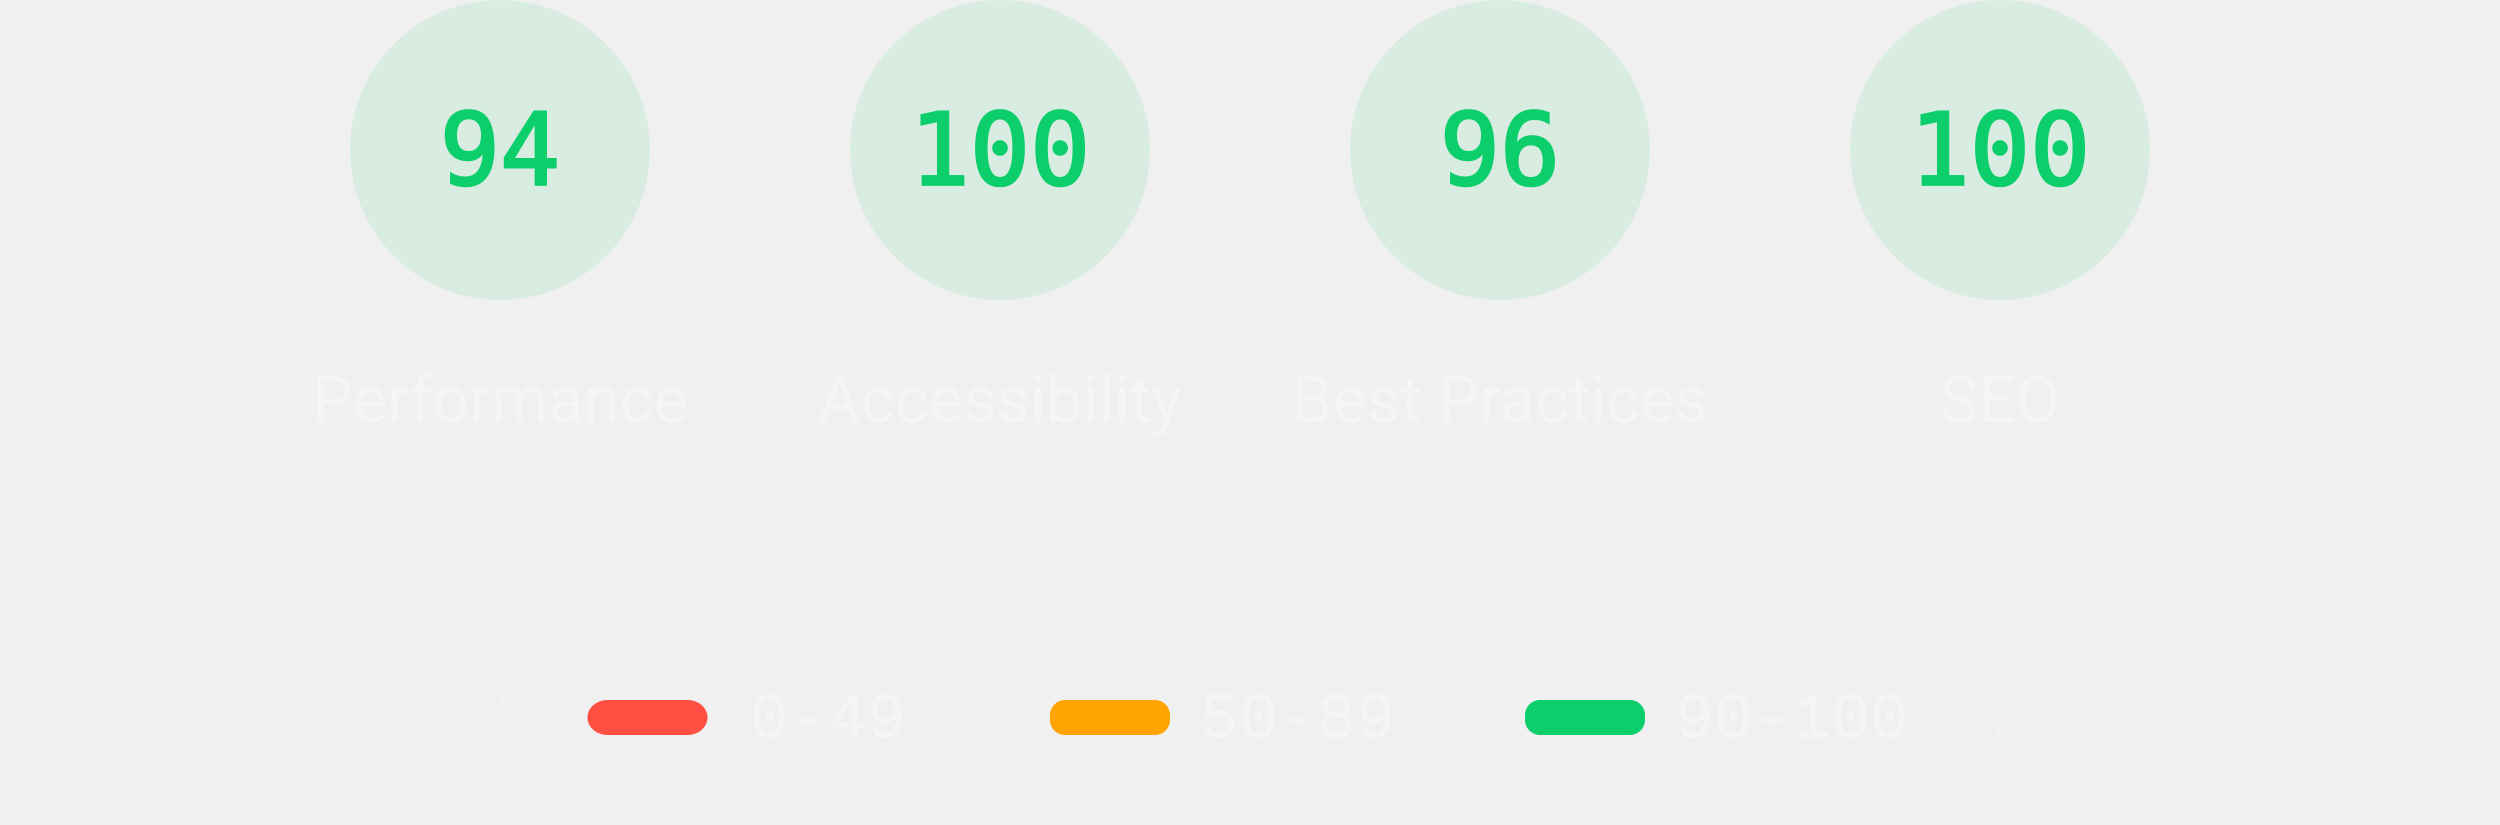
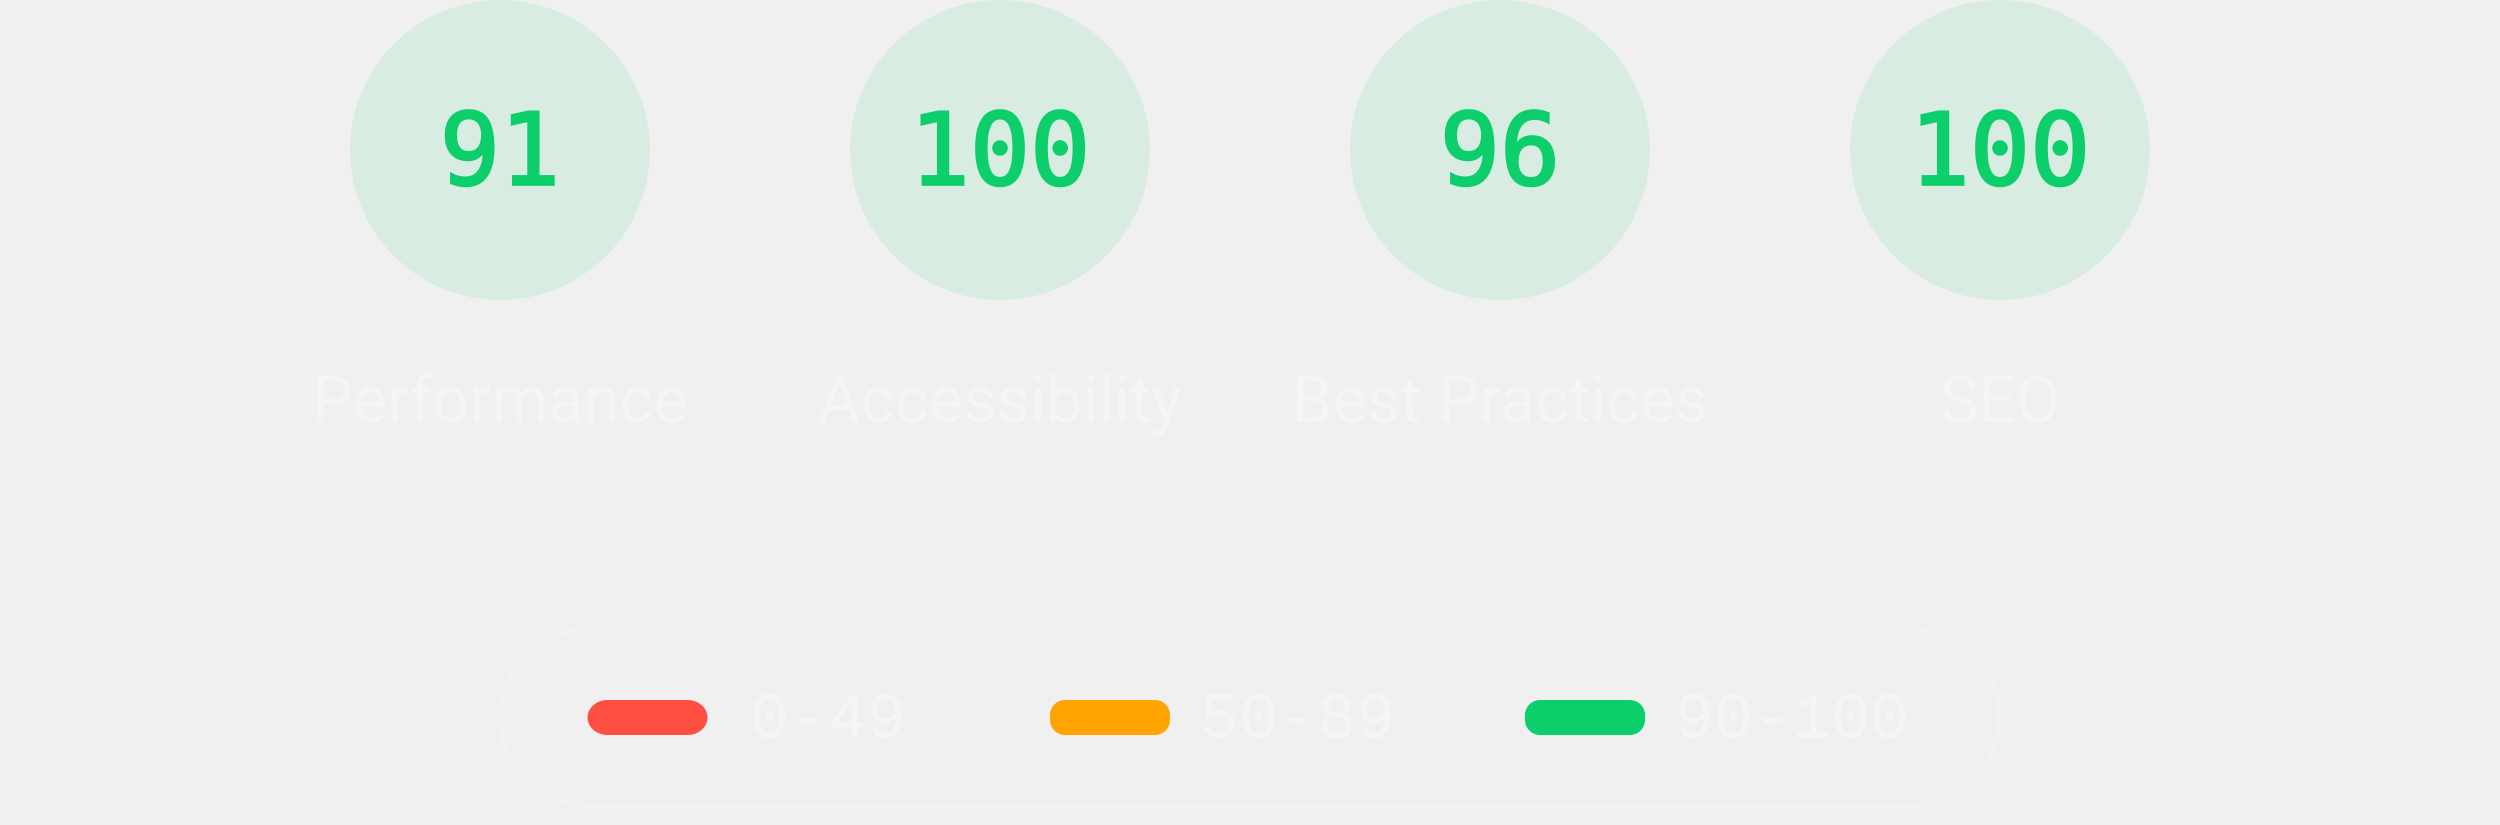
<svg xmlns="http://www.w3.org/2000/svg" class="theme--dark" fill="none" width="1000" height="330">
  <style>
			.gauge-base {
				opacity: 0.1
			}

			.gauge-arc {
				fill: none;
				animation-delay: 250ms;
				stroke-linecap: round;
				transform: rotate(-90deg);
				transform-origin: 100px 60px;
				animation: load-gauge 1s ease forwards
			}

			.guage-text {
				font-size: 40px;
				font-family: monospace;
				text-align: center
			}

			.guage-red {
				color: #ff4e42;
				fill: #ff4e42;
				stroke: #ff4e42
			}
			.guage-orange {
				color: #ffa400;
				fill: #ffa400;
				stroke: #ffa400
			}
			.guage-green {
				color: #0cce6b;
				fill: #0cce6b;
				stroke: #0cce6b
			}
			.theme--agnostic .guage-undefined {
				color: #5c5c5c;
				fill: #5c5c5c;
				stroke: #5c5c5c
			}
			.theme--light .guage-undefined {
				color: #1e1e1e;
				fill: #1e1e1e;
				stroke: #1e1e1e
			}
			.theme--dark .guage-undefined {
				color: #f5f5f5;
				fill: #f5f5f5;
				stroke: #f5f5f5
			}

			.guage-title {
				stroke: none;
				font-size: 26px;
				line-height: 26px;
				font-family: Roboto, Halvetica, Arial, sans-serif
			}
			.metric.guage-title {
				font-family: 'Courier New', Courier, monospace
			}
			.theme--agnostic .guage-title {
				color: #737373;
				fill: #737373
			}
			.theme--light .guage-title {
				color: #212121;
				fill: #212121
			}
			.theme--dark .guage-title {
				color: #f5f5f5;
				fill: #f5f5f5
			}

			@keyframes load-gauge {
				from {
					stroke-dasharray: 0 352.858
				}
			}
			.lh-gauge--pwa__disc {
				fill: #e0e0e0
			}
			.lh-gauge--pwa__logo {
				position: relative;
				fill: #b0b0b0
			}
			.lh-gauge--pwa__invisible {
				display: none
			}
			.lh-gauge--pwa__visible {
				display: inline
			}
			.guage-invisible {
				display: none
			}
			.lh-gauge--pwa__logo--primary-color {
				fill: #304ffe
			}
			.theme--agnostic .lh-gauge--pwa__logo--secondary-color {
				fill: #787878
			}
			.theme--light .lh-gauge--pwa__logo--secondary-color {
				fill: #3d3d3d
			}
			.theme--dark .lh-gauge--pwa__logo--secondary-color {
				fill: #d8b6b6
			}
			.theme--light #svg_2 {
				stroke: #00000022
			}
			.theme--agnostic #svg_2 {
				stroke: #616161
			}
			.theme--light #svg_2 {
				stroke: #00000022
			}
			.theme--dark #svg_2 {
				stroke: #f5f5f566
			}
		</style>
  <svg class="guage-div guage-perf guage-green" viewBox="0 0 200 200" width="200" height="200" x="100" y="0">
    <circle class="gauge-base" r="56" cx="100" cy="60" stroke-width="8" />
-     <circle class="gauge-arc guage-arc-1" r="56" cx="100" cy="60" stroke-width="8" style="stroke-dasharray: 330.747, 351.858;" />
-     <text class="guage-text" x="100px" y="60px" alignment-baseline="central" dominant-baseline="central" text-anchor="middle">94</text>
+     <circle class="gauge-arc guage-arc-1" r="56" cx="100" cy="60" stroke-width="8" style="stroke-dasharray: 320.191, 351.858;" />
+     <text class="guage-text" x="100px" y="60px" alignment-baseline="central" dominant-baseline="central" text-anchor="middle">91</text>
    <text class="guage-title" x="100px" y="160px" alignment-baseline="central" dominant-baseline="central" text-anchor="middle">Performance</text>
  </svg>
  <svg class="guage-div guage-acc guage-green" viewBox="0 0 200 200" width="200" height="200" x="300" y="0">
    <circle class="gauge-base" r="56" cx="100" cy="60" stroke-width="8" />
    <circle class="gauge-arc guage-arc-2" r="56" cx="100" cy="60" stroke-width="8" style="stroke-dasharray: 351.858, 351.858;" />
    <text class="guage-text" x="100px" y="60px" alignment-baseline="central" dominant-baseline="central" text-anchor="middle">100</text>
    <text class="guage-title" x="100px" y="160px" alignment-baseline="central" dominant-baseline="central" text-anchor="middle">Accessibility</text>
  </svg>
  <svg class="guage-div guage-best guage-green" viewBox="0 0 200 200" width="200" height="200" x="500" y="0">
    <circle class="gauge-base" r="56" cx="100" cy="60" stroke-width="8" />
    <circle class="gauge-arc guage-arc-3" r="56" cx="100" cy="60" stroke-width="8" style="stroke-dasharray: 337.784, 351.858;" />
    <text class="guage-text" x="100px" y="60px" alignment-baseline="central" dominant-baseline="central" text-anchor="middle">96</text>
    <text class="guage-title" x="100px" y="160px" alignment-baseline="central" dominant-baseline="central" text-anchor="middle">Best Practices</text>
  </svg>
  <svg class="guage-div guage-seo guage-green" viewBox="0 0 200 200" width="200" height="200" x="700" y="0">
    <circle class="gauge-base" r="56" cx="100" cy="60" stroke-width="8" />
    <circle class="gauge-arc guage-arc-4" r="56" cx="100" cy="60" stroke-width="8" style="stroke-dasharray: 351.858, 351.858;" />
    <text class="guage-text" x="100px" y="60px" alignment-baseline="central" dominant-baseline="central" text-anchor="middle">100</text>
    <text class="guage-title" x="100px" y="160px" alignment-baseline="central" dominant-baseline="central" text-anchor="middle">SEO</text>
  </svg>
  <svg class="guage-div guage-pwa guage-invisible" viewBox="0 0 200 200" width="200" height="200" x="900" y="0">
    <svg viewBox="0 0 60 60" width="112" height="112" x="44" y="4">
      <defs>
        <linearGradient id="lh-gauge--pwa__check-circle__gradient-0" x1="50%" y1="0%" x2="50%" y2="100%">
          <stop stop-color="#00C852" offset="0%" />
          <stop stop-color="#009688" offset="100%" />
        </linearGradient>
        <linearGradient id="lh-gauge--pwa__installable__shadow-gradient-0" x1="76.056%" x2="24.111%" y1="82.995%" y2="24.735%">
          <stop stop-color="#A5D6A7" offset="0%" />
          <stop stop-color="#80CBC4" offset="100%" />
        </linearGradient>
        <linearGradient id="lh-gauge--pwa__fast-reliable__shadow-gradient-0" x1="76.056%" y1="82.995%" x2="25.678%" y2="26.493%">
          <stop stop-color="#64B5F6" offset="0%" />
          <stop stop-color="#2979FF" offset="100%" />
        </linearGradient>
        <g id="lh-gauge--pwa__fast-reliable-badge-0">
          <circle fill="#FFFFFF" cx="10" cy="10" r="10" />
          <path fill="#304FFE" d="M10 3.58l5.25 2.34v3.5c0 3.23-2.24 6.26-5.25 7-3.01-.74-5.25-3.77-5.25-7v-3.5L10 3.58zm-.47 10.74l2.76-4.83.03-.07c.04-.08 0-.24-.22-.24h-1.64l.47-3.26h-.47l-2.7 4.77c-.02.01.05-.1-.04.05-.09.16-.1.31.18.31h1.63l-.47 3.27h.47z" />
        </g>
        <g id="lh-gauge--pwa__installable-badge-0">
          <circle fill="#FFFFFF" cx="10" cy="10" r="10" />
          <path fill="#009688" d="M10 4.167A5.835 5.835 0 0 0 4.167 10 5.835 5.835 0 0 0 10 15.833 5.835 5.835 0 0 0 15.833 10 5.835 5.835 0 0 0 10 4.167zm2.917 6.416h-2.334v2.334H9.417v-2.334H7.083V9.417h2.334V7.083h1.166v2.334h2.334v1.166z" />
        </g>
      </defs>
      <g stroke="none" fill-rule="nonzero">
        <circle class="lh-gauge--pwa__disc" cx="30" cy="30" r="30" />
        <g class="lh-gauge--pwa__logo">
          <path d="M35.66 19.39l.7-1.75h2L37.4 15 38.6 12l3.4 9h-2.51l-.58-1.61z" />
          <path d="M33.52 21l3.65-9h-2.42l-2.5 5.82L30.5 12h-1.86l-1.9 5.82-1.35-2.65-1.21 3.72L25.4 21h2.38l1.72-5.2 1.64 5.2z" />
          <path fill-rule="nonzero" d="M20.3 17.91h1.48c.45 0 .85-.05 1.2-.15l.39-1.18 1.07-3.3a2.64 2.64 0 0 0-.28-.37c-.55-.6-1.36-.91-2.42-.91H18v9h2.3V17.9zm1.96-3.84c.22.22.33.5.33.87 0 .36-.1.65-.29.87-.2.23-.59.35-1.15.35h-.86v-2.41h.87c.52 0 .89.1 1.1.32z" />
        </g>
        <rect class="lh-gauge--pwa__component lh-gauge--pwa__na-line lh-gauge--pwa__invisible" fill="#FFFFFF" x="20" y="32" width="20" height="4" rx="2" />
        <g class="lh-gauge--pwa__component lh-gauge--pwa__fast-reliable-badge lh-gauge--pwa__invisible" transform="translate(20, 29)">
          <path fill="url(#lh-gauge--pwa__fast-reliable__shadow-gradient-0)" d="M33.63 19.49A30 30 0 0 1 16.2 30.36L3 17.14 17.14 3l16.49 16.49z" />
          <use href="#lh-gauge--pwa__fast-reliable-badge-0" />
        </g>
        <g class="lh-gauge--pwa__component lh-gauge--pwa__installable-badge lh-gauge--pwa__invisible" transform="translate(20, 29)">
          <path fill="url(#lh-gauge--pwa__installable__shadow-gradient-0)" d="M33.629 19.487c-4.272 5.453-10.391 9.39-17.415 10.869L3 17.142 17.142 3 33.63 19.487z" />
          <use href="#lh-gauge--pwa__installable-badge-0" />
        </g>
        <g class="lh-gauge--pwa__component lh-gauge--pwa__fast-reliable-installable-badges lh-gauge--pwa__invisible">
          <g transform="translate(8, 29)">
            <path fill="url(#lh-gauge--pwa__fast-reliable__shadow-gradient-0)" d="M16.321 30.463L3 17.143 17.142 3l22.365 22.365A29.864 29.864 0 0 1 22 31c-1.942 0-3.84-.184-5.679-.537z" />
            <use href="#lh-gauge--pwa__fast-reliable-badge-0" />
          </g>
          <g transform="translate(32, 29)">
            <path fill="url(#lh-gauge--pwa__installable__shadow-gradient-0)" d="M25.982 11.84a30.107 30.107 0 0 1-13.08 15.203L3 17.143 17.142 3l8.84 8.84z" />
            <use href="#lh-gauge--pwa__installable-badge-0" />
          </g>
        </g>
        <g class="lh-gauge--pwa__component lh-gauge--pwa__check-circle lh-gauge--pwa__invisible" transform="translate(18, 28)">
          <circle fill="#FFFFFF" cx="12" cy="12" r="12" />
          <path fill="url(#lh-gauge--pwa__check-circle__gradient-0)" d="M12 2a10 10 0 1 0 0 20 10 10 0 0 0 0-20zm-2 15l-5-5 1.41-1.41L10 14.17l7.59-7.59L19 8l-9 9z" />
        </g>
      </g>
    </svg>
    <text class="guage-title" y="160px" alignment-baseline="central" dominant-baseline="central" text-anchor="middle">
      <tspan x="100px" dy="-6px">Progressive</tspan>
      <tspan x="100px" dy="30px">Web App</tspan>
    </text>
  </svg>
  <svg width="604" height="76" x="200" y="250">
    <g>
      <rect fill="none" id="canvas_background" height="80" width="604" y="-1" x="-1" />
      <g display="none" overflow="visible" y="0" x="0" height="100%" width="100%" id="canvasGrid">
        <rect fill="url(#gridpattern)" stroke-width="0" y="0" x="0" height="100%" width="100%" />
      </g>
    </g>
    <g>
      <rect fill-opacity="0" stroke-width="2" rx="40" id="svg_2" height="72" width="600" y="1" x="0" fill="#000000" />
      <rect stroke="#000" rx="8" id="svg_3" height="14" width="48" y="30" x="35" stroke-opacity="null" stroke-width="0" fill="#ff4e42" />
      <rect stroke="#000" rx="6" id="svg_4" height="14" width="48" y="30" x="220" stroke-opacity="null" stroke-width="0" fill="#ffa400" />
      <rect stroke="#000" rx="6" id="svg_5" height="14" width="48" y="30" x="410" stroke-opacity="null" stroke-width="0" fill="#0cce6b" />
      <text class="metric guage-title" xml:space="preserve" text-anchor="start" font-size="26" id="svg_6" y="45" x="100" stroke-opacity="null" stroke-width="0" stroke="#000">0-49</text>
      <text class="metric guage-title" xml:space="preserve" text-anchor="start" font-size="26" id="svg_7" y="45" x="280" stroke-opacity="null" stroke-width="0" stroke="#000">50-89</text>
      <text class="metric guage-title" xml:space="preserve" text-anchor="start" font-size="26" id="svg_8" y="45" x="470" stroke-opacity="null" stroke-width="0" stroke="#000">90-100</text>
    </g>
  </svg>
</svg>
